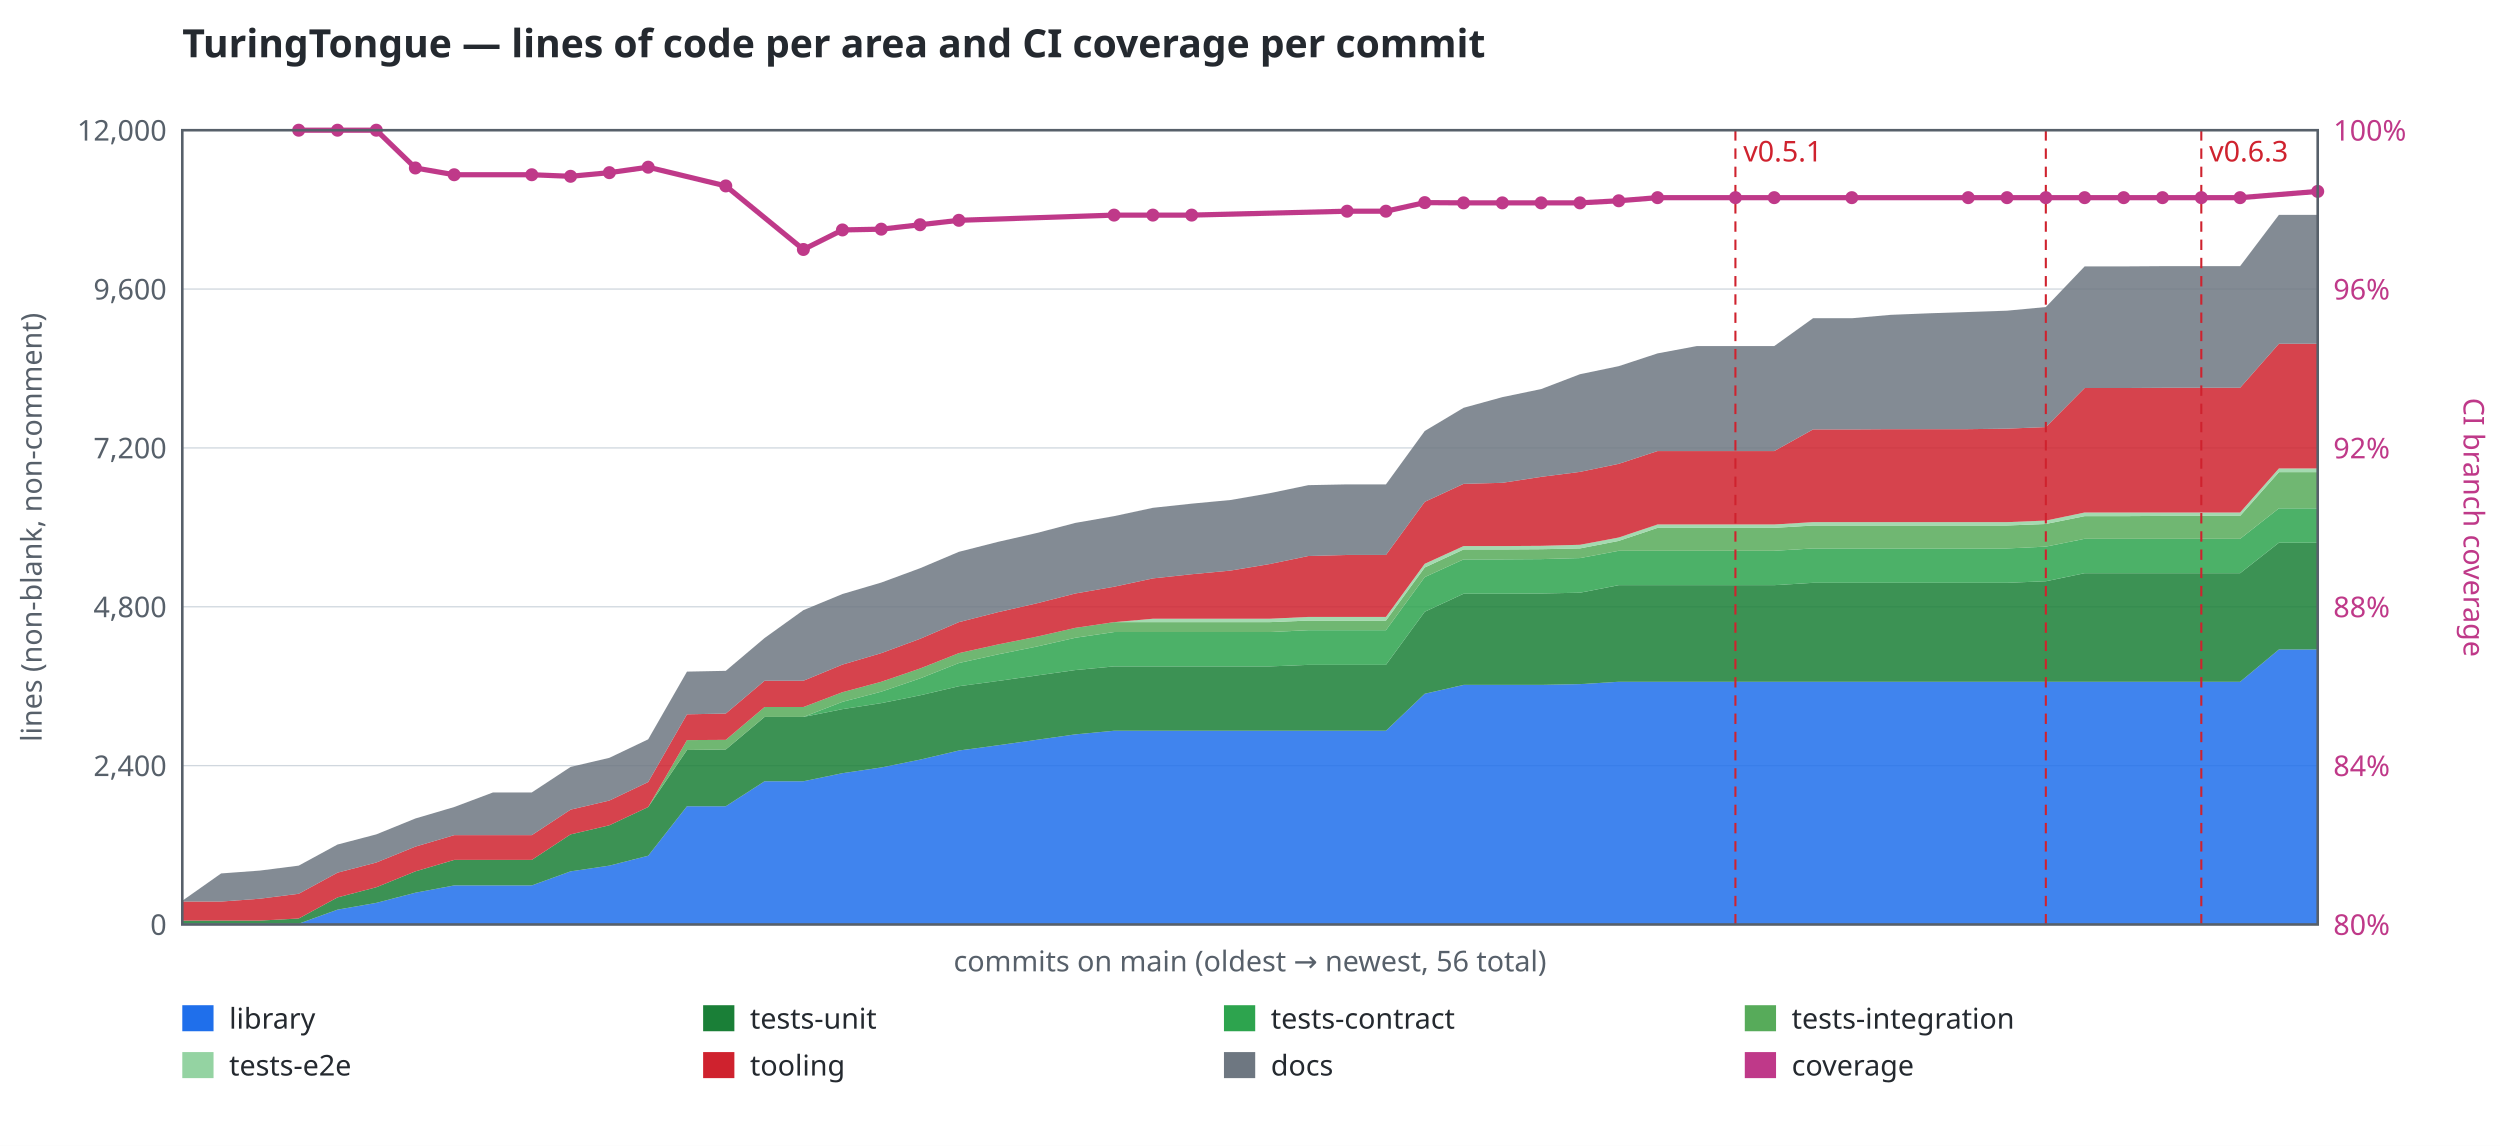
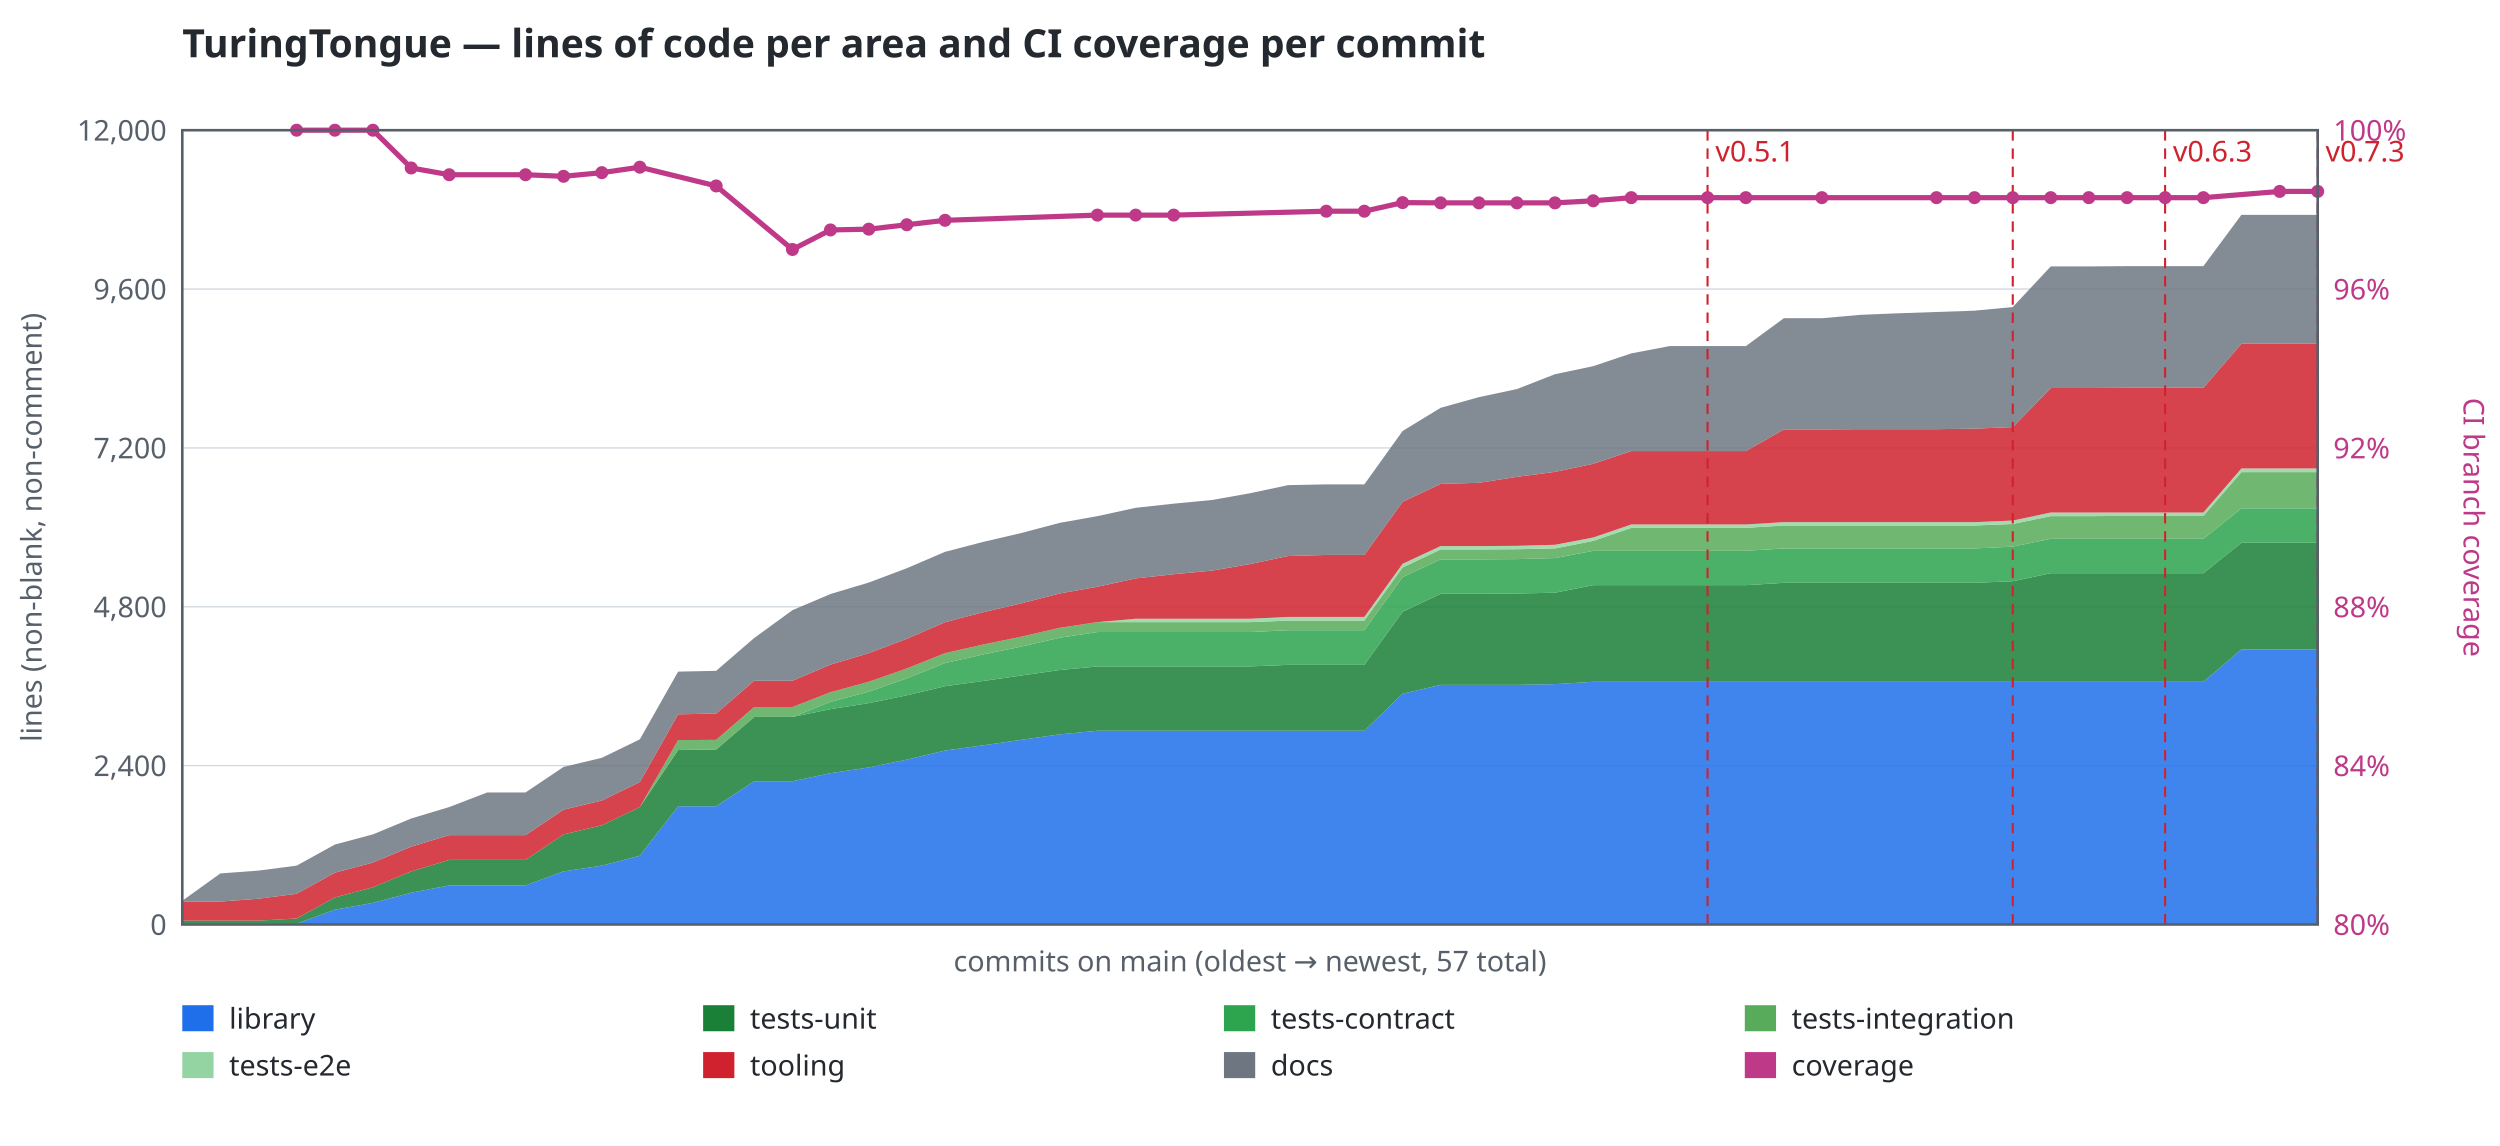
<svg xmlns="http://www.w3.org/2000/svg" width="960" height="440" viewBox="0 0 960 440" font-family="sans-serif" font-size="11">
  <rect width="960" height="440" fill="#ffffff" />
  <text x="70" y="22" font-size="15" font-weight="bold" fill="#24292f">TuringTongue — lines of code per area and CI coverage per commit</text>
  <line x1="70" x2="890" y1="355.0" y2="355.0" stroke="#d0d7de" stroke-width="0.5" />
  <text x="64" y="359.0" text-anchor="end" fill="#57606a">0</text>
  <text x="896" y="359.0" fill="#bf3989">80%</text>
  <line x1="70" x2="890" y1="294.0" y2="294.0" stroke="#d0d7de" stroke-width="0.5" />
  <text x="64" y="298.0" text-anchor="end" fill="#57606a">2,400</text>
  <text x="896" y="298.0" fill="#bf3989">84%</text>
  <line x1="70" x2="890" y1="233.0" y2="233.0" stroke="#d0d7de" stroke-width="0.5" />
  <text x="64" y="237.0" text-anchor="end" fill="#57606a">4,800</text>
  <text x="896" y="237.0" fill="#bf3989">88%</text>
  <line x1="70" x2="890" y1="172.0" y2="172.0" stroke="#d0d7de" stroke-width="0.5" />
  <text x="64" y="176.0" text-anchor="end" fill="#57606a">7,200</text>
  <text x="896" y="176.0" fill="#bf3989">92%</text>
  <line x1="70" x2="890" y1="111.0" y2="111.0" stroke="#d0d7de" stroke-width="0.5" />
  <text x="64" y="115.0" text-anchor="end" fill="#57606a">9,600</text>
  <text x="896" y="115.0" fill="#bf3989">96%</text>
  <line x1="70" x2="890" y1="50.0" y2="50.0" stroke="#d0d7de" stroke-width="0.5" />
  <text x="64" y="54.0" text-anchor="end" fill="#57606a">12,000</text>
  <text x="896" y="54.0" fill="#bf3989">100%</text>
-   <polygon points="70.0,354.7 84.9,354.7 99.8,354.7 114.7,354.7 129.6,349.3 144.5,346.7 159.5,342.8 174.4,340.0 189.3,340.0 204.2,340.0 219.1,334.6 234.0,332.4 248.9,328.6 263.8,309.6 278.7,309.6 293.6,300.0 308.5,300.0 323.5,296.9 338.4,294.7 353.3,291.7 368.2,288.2 383.1,286.2 398.0,284.1 412.9,282.0 427.8,280.6 442.7,280.6 457.6,280.6 472.5,280.6 487.5,280.6 502.4,280.6 517.3,280.6 532.2,280.6 547.1,266.4 562.0,263.0 576.9,263.0 591.8,263.0 606.7,262.7 621.6,261.8 636.5,261.8 651.5,261.8 666.4,261.8 681.3,261.8 696.2,261.8 711.1,261.8 726.0,261.8 740.9,261.8 755.8,261.8 770.7,261.8 785.6,261.8 800.5,261.8 815.5,261.8 830.4,261.8 845.3,261.8 860.2,261.8 875.1,249.4 890.0,249.4 890.0,355.0 875.1,355.0 860.2,355.0 845.3,355.0 830.4,355.0 815.5,355.0 800.5,355.0 785.6,355.0 770.7,355.0 755.8,355.0 740.9,355.0 726.0,355.0 711.1,355.0 696.2,355.0 681.3,355.0 666.4,355.0 651.5,355.0 636.5,355.0 621.6,355.0 606.7,355.0 591.8,355.0 576.9,355.0 562.0,355.0 547.1,355.0 532.2,355.0 517.3,355.0 502.4,355.0 487.5,355.0 472.5,355.0 457.6,355.0 442.7,355.0 427.8,355.0 412.9,355.0 398.0,355.0 383.1,355.0 368.2,355.0 353.3,355.0 338.4,355.0 323.5,355.0 308.5,355.0 293.6,355.0 278.7,355.0 263.8,355.0 248.9,355.0 234.0,355.0 219.1,355.0 204.2,355.0 189.3,355.0 174.4,355.0 159.5,355.0 144.5,355.0 129.6,355.0 114.7,355.0 99.8,355.0 84.9,355.0 70.0,355.0" fill="#1f6feb" fill-opacity="0.85" />
-   <polygon points="70.0,353.5 84.9,353.5 99.8,353.5 114.7,352.7 129.6,344.6 144.5,340.7 159.5,334.6 174.4,330.2 189.3,330.2 204.2,330.2 219.1,320.4 234.0,316.9 248.9,309.9 263.8,288.0 278.7,287.8 293.6,275.3 308.5,275.3 323.5,272.3 338.4,270.0 353.3,267.0 368.2,263.5 383.1,261.5 398.0,259.4 412.9,257.3 427.8,255.9 442.7,255.9 457.6,255.9 472.5,255.9 487.5,255.9 502.4,255.3 517.3,255.3 532.2,255.3 547.1,234.9 562.0,228.0 576.9,228.0 591.8,227.9 606.7,227.6 621.6,224.7 636.5,224.7 651.5,224.7 666.4,224.7 681.3,224.7 696.2,223.8 711.1,223.8 726.0,223.8 740.9,223.8 755.8,223.8 770.7,223.8 785.6,223.2 800.5,220.1 815.5,220.1 830.4,220.1 845.3,220.1 860.2,220.1 875.1,208.4 890.0,208.4 890.0,249.4 875.1,249.4 860.2,261.8 845.3,261.8 830.4,261.8 815.5,261.8 800.5,261.8 785.6,261.8 770.7,261.8 755.8,261.8 740.9,261.8 726.0,261.8 711.1,261.8 696.2,261.8 681.3,261.8 666.4,261.8 651.5,261.8 636.5,261.8 621.6,261.8 606.7,262.7 591.8,263.0 576.9,263.0 562.0,263.0 547.1,266.4 532.2,280.6 517.3,280.6 502.4,280.6 487.5,280.6 472.5,280.6 457.6,280.6 442.7,280.6 427.8,280.6 412.9,282.0 398.0,284.1 383.1,286.2 368.2,288.2 353.3,291.7 338.4,294.7 323.5,296.9 308.5,300.0 293.6,300.0 278.7,309.6 263.8,309.6 248.9,328.6 234.0,332.4 219.1,334.6 204.2,340.0 189.3,340.0 174.4,340.0 159.5,342.8 144.5,346.7 129.6,349.3 114.7,354.7 99.8,354.7 84.9,354.7 70.0,354.7" fill="#1a7f37" fill-opacity="0.85" />
-   <polygon points="70.0,353.5 84.9,353.5 99.8,353.5 114.7,352.7 129.6,344.6 144.5,340.7 159.5,334.6 174.4,330.2 189.3,330.2 204.2,330.2 219.1,320.4 234.0,316.9 248.9,309.9 263.8,288.0 278.7,287.8 293.6,275.3 308.5,275.3 323.5,269.5 338.4,265.6 353.3,260.5 368.2,254.6 383.1,251.3 398.0,248.3 412.9,244.9 427.8,242.7 442.7,242.7 457.6,242.7 472.5,242.7 487.5,242.7 502.4,242.0 517.3,242.0 532.2,242.0 547.1,221.6 562.0,214.8 576.9,214.8 591.8,214.7 606.7,214.3 621.6,211.5 636.5,211.5 651.5,211.5 666.4,211.5 681.3,211.5 696.2,210.6 711.1,210.6 726.0,210.6 740.9,210.6 755.8,210.6 770.7,210.6 785.6,209.9 800.5,206.9 815.5,206.9 830.4,206.9 845.3,206.9 860.2,206.9 875.1,195.2 890.0,195.2 890.0,208.4 875.1,208.4 860.2,220.1 845.3,220.1 830.4,220.1 815.5,220.1 800.5,220.1 785.6,223.2 770.7,223.8 755.8,223.8 740.9,223.8 726.0,223.8 711.1,223.8 696.2,223.8 681.3,224.7 666.4,224.7 651.5,224.7 636.5,224.7 621.6,224.7 606.7,227.6 591.8,227.9 576.9,228.0 562.0,228.0 547.1,234.9 532.2,255.3 517.3,255.3 502.4,255.3 487.5,255.9 472.5,255.9 457.6,255.9 442.7,255.9 427.8,255.9 412.9,257.3 398.0,259.4 383.1,261.5 368.2,263.5 353.3,267.0 338.4,270.0 323.5,272.3 308.5,275.3 293.6,275.3 278.7,287.8 263.8,288.0 248.9,309.9 234.0,316.9 219.1,320.4 204.2,330.2 189.3,330.2 174.4,330.2 159.5,334.6 144.5,340.7 129.6,344.6 114.7,352.7 99.8,353.5 84.9,353.5 70.0,353.5" fill="#2da44e" fill-opacity="0.85" />
-   <polygon points="70.0,353.5 84.9,353.5 99.8,353.5 114.7,352.7 129.6,344.6 144.5,340.7 159.5,334.6 174.4,330.2 189.3,330.2 204.2,330.2 219.1,320.4 234.0,316.9 248.9,309.9 263.8,284.2 278.7,284.1 293.6,271.5 308.5,271.5 323.5,265.8 338.4,261.8 353.3,256.7 368.2,250.8 383.1,247.5 398.0,244.5 412.9,241.1 427.8,238.9 442.7,238.9 457.6,238.9 472.5,238.9 487.5,238.9 502.4,238.3 517.3,238.3 532.2,238.3 547.1,217.9 562.0,211.0 576.9,211.0 591.8,210.9 606.7,210.6 621.6,207.7 636.5,202.7 651.5,202.7 666.4,202.7 681.3,202.7 696.2,201.8 711.1,201.8 726.0,201.8 740.9,201.8 755.8,201.8 770.7,201.8 785.6,201.2 800.5,198.2 815.5,198.2 830.4,198.1 845.3,198.1 860.2,198.1 875.1,181.3 890.0,181.3 890.0,195.2 875.1,195.2 860.2,206.9 845.3,206.9 830.4,206.9 815.5,206.9 800.5,206.9 785.6,209.9 770.7,210.6 755.8,210.6 740.9,210.6 726.0,210.6 711.1,210.6 696.2,210.6 681.3,211.5 666.4,211.5 651.5,211.5 636.5,211.5 621.6,211.5 606.7,214.3 591.8,214.7 576.9,214.8 562.0,214.8 547.1,221.6 532.2,242.0 517.3,242.0 502.4,242.0 487.5,242.7 472.5,242.7 457.6,242.7 442.7,242.7 427.8,242.7 412.9,244.9 398.0,248.3 383.1,251.3 368.2,254.6 353.3,260.5 338.4,265.6 323.5,269.5 308.5,275.3 293.6,275.3 278.7,287.8 263.8,288.0 248.9,309.9 234.0,316.9 219.1,320.4 204.2,330.2 189.3,330.2 174.4,330.2 159.5,334.6 144.5,340.7 129.6,344.6 114.7,352.7 99.8,353.5 84.9,353.5 70.0,353.5" fill="#57ab5a" fill-opacity="0.85" />
-   <polygon points="70.0,353.5 84.9,353.5 99.8,353.5 114.7,352.7 129.6,344.6 144.5,340.7 159.5,334.6 174.4,330.2 189.3,330.2 204.2,330.2 219.1,320.4 234.0,316.9 248.9,309.9 263.8,284.2 278.7,284.1 293.6,271.5 308.5,271.5 323.5,265.8 338.4,261.8 353.3,256.7 368.2,250.8 383.1,247.5 398.0,244.5 412.9,241.1 427.8,238.9 442.7,237.6 457.6,237.6 472.5,237.6 487.5,237.6 502.4,236.9 517.3,236.9 532.2,236.9 547.1,216.5 562.0,209.7 576.9,209.7 591.8,209.6 606.7,209.2 621.6,206.4 636.5,201.4 651.5,201.4 666.4,201.4 681.3,201.4 696.2,200.5 711.1,200.5 726.0,200.5 740.9,200.5 755.8,200.5 770.7,200.5 785.6,199.9 800.5,196.8 815.5,196.8 830.4,196.8 845.3,196.8 860.2,196.8 875.1,179.9 890.0,179.9 890.0,181.3 875.1,181.3 860.2,198.1 845.3,198.1 830.4,198.1 815.5,198.2 800.5,198.2 785.6,201.2 770.7,201.8 755.8,201.8 740.9,201.8 726.0,201.8 711.1,201.8 696.2,201.8 681.3,202.7 666.4,202.7 651.5,202.7 636.5,202.7 621.6,207.7 606.7,210.6 591.8,210.9 576.9,211.0 562.0,211.0 547.1,217.9 532.2,238.3 517.3,238.3 502.4,238.3 487.5,238.9 472.5,238.9 457.6,238.9 442.7,238.9 427.8,238.9 412.9,241.1 398.0,244.5 383.1,247.5 368.2,250.8 353.3,256.7 338.4,261.8 323.5,265.8 308.5,271.5 293.6,271.5 278.7,284.1 263.8,284.2 248.9,309.9 234.0,316.9 219.1,320.4 204.2,330.2 189.3,330.2 174.4,330.2 159.5,334.6 144.5,340.7 129.6,344.6 114.7,352.7 99.8,353.5 84.9,353.5 70.0,353.5" fill="#94d3a2" fill-opacity="0.85" />
-   <polygon points="70.0,346.2 84.9,346.2 99.8,345.1 114.7,343.2 129.6,335.1 144.5,331.2 159.5,325.1 174.4,320.7 189.3,320.7 204.2,320.7 219.1,310.9 234.0,307.4 248.9,300.3 263.8,274.3 278.7,274.0 293.6,261.4 308.5,261.4 323.5,255.2 338.4,250.8 353.3,245.3 368.2,238.9 383.1,235.1 398.0,231.7 412.9,227.9 427.8,225.3 442.7,222.1 457.6,220.5 472.5,219.1 487.5,216.6 502.4,213.5 517.3,213.1 532.2,213.1 547.1,192.7 562.0,185.8 576.9,185.4 591.8,183.1 606.7,181.2 621.6,178.1 636.5,173.2 651.5,173.2 666.4,173.2 681.3,173.2 696.2,164.9 711.1,164.9 726.0,164.8 740.9,164.8 755.8,164.8 770.7,164.6 785.6,164.0 800.5,149.0 815.5,149.0 830.4,148.9 845.3,148.9 860.2,148.9 875.1,132.0 890.0,132.0 890.0,179.9 875.1,179.9 860.2,196.8 845.3,196.8 830.4,196.8 815.5,196.8 800.5,196.8 785.6,199.9 770.7,200.5 755.8,200.5 740.9,200.5 726.0,200.5 711.1,200.5 696.2,200.5 681.3,201.4 666.4,201.4 651.5,201.4 636.5,201.4 621.6,206.4 606.7,209.2 591.8,209.6 576.9,209.7 562.0,209.7 547.1,216.5 532.2,236.9 517.3,236.9 502.4,236.9 487.5,237.6 472.5,237.6 457.6,237.6 442.7,237.6 427.8,238.9 412.9,241.1 398.0,244.5 383.1,247.5 368.2,250.8 353.3,256.7 338.4,261.8 323.5,265.8 308.5,271.5 293.6,271.5 278.7,284.1 263.8,284.2 248.9,309.9 234.0,316.9 219.1,320.4 204.2,330.2 189.3,330.2 174.4,330.2 159.5,334.6 144.5,340.7 129.6,344.6 114.7,352.7 99.8,353.5 84.9,353.5 70.0,353.5" fill="#cf222e" fill-opacity="0.85" />
-   <polygon points="70.0,345.9 84.9,335.4 99.8,334.3 114.7,332.4 129.6,324.3 144.5,320.4 159.5,314.3 174.4,309.9 189.3,304.3 204.2,304.3 219.1,294.5 234.0,291.0 248.9,283.9 263.8,257.9 278.7,257.6 293.6,245.0 308.5,234.3 323.5,228.1 338.4,223.7 353.3,218.2 368.2,211.9 383.1,208.1 398.0,204.7 412.9,200.8 427.8,198.2 442.7,195.0 457.6,193.4 472.5,192.0 487.5,189.4 502.4,186.3 517.3,186.0 532.2,186.0 547.1,165.5 562.0,156.6 576.9,152.5 591.8,149.4 606.7,143.7 621.6,140.6 636.5,135.7 651.5,132.9 666.4,132.9 681.3,132.9 696.2,122.2 711.1,122.2 726.0,120.9 740.9,120.3 755.8,119.8 770.7,119.3 785.6,117.9 800.5,102.3 815.5,102.3 830.4,102.2 845.3,102.2 860.2,102.2 875.1,82.5 890.0,82.5 890.0,132.0 875.1,132.0 860.2,148.9 845.3,148.9 830.4,148.9 815.5,149.0 800.5,149.0 785.6,164.0 770.7,164.6 755.8,164.8 740.9,164.8 726.0,164.8 711.1,164.9 696.2,164.9 681.3,173.2 666.4,173.2 651.5,173.2 636.5,173.2 621.6,178.1 606.7,181.2 591.8,183.1 576.9,185.4 562.0,185.8 547.1,192.7 532.2,213.1 517.3,213.1 502.4,213.5 487.5,216.6 472.5,219.1 457.6,220.5 442.7,222.1 427.8,225.3 412.9,227.9 398.0,231.7 383.1,235.1 368.2,238.9 353.3,245.3 338.4,250.8 323.5,255.2 308.5,261.4 293.6,261.4 278.7,274.0 263.8,274.3 248.9,300.3 234.0,307.4 219.1,310.9 204.2,320.7 189.3,320.7 174.4,320.7 159.5,325.1 144.5,331.2 129.6,335.1 114.7,343.2 99.8,345.1 84.9,346.2 70.0,346.2" fill="#6e7781" fill-opacity="0.85" />
-   <line x1="666.4" x2="666.4" y1="50" y2="355" stroke="#cf222e" stroke-width="0.8" stroke-dasharray="4,3" />
-   <line x1="785.6" x2="785.6" y1="50" y2="355" stroke="#cf222e" stroke-width="0.8" stroke-dasharray="4,3" />
-   <line x1="845.3" x2="845.3" y1="50" y2="355" stroke="#cf222e" stroke-width="0.8" stroke-dasharray="4,3" />
-   <text x="669.4" y="62" fill="#cf222e">v0.5.1</text>
-   <text x="848.3" y="62" fill="#cf222e">v0.6.3</text>
-   <polyline points="114.7,50.0 129.6,50.0 144.5,50.0 159.5,64.5 174.4,67.1 204.2,67.1 219.1,67.7 234.0,66.3 248.9,64.2 278.7,71.4 308.5,95.8 323.5,88.3 338.4,88.0 353.3,86.3 368.2,84.6 427.8,82.6 442.7,82.6 457.6,82.6 517.3,81.1 532.2,81.1 547.1,77.8 562.0,77.9 576.9,77.9 591.8,77.9 606.7,77.9 621.6,77.1 636.5,75.9 666.4,75.9 681.3,75.9 711.1,75.9 755.8,75.9 770.7,75.9 785.6,75.9 800.5,75.9 815.5,75.9 830.4,75.9 845.3,75.9 860.2,75.9 890.0,73.5" fill="none" stroke="#bf3989" stroke-width="2" />
-   <circle cx="114.7" cy="50.0" r="2.5" fill="#bf3989" />
-   <circle cx="129.6" cy="50.0" r="2.5" fill="#bf3989" />
-   <circle cx="144.5" cy="50.0" r="2.5" fill="#bf3989" />
-   <circle cx="159.5" cy="64.5" r="2.5" fill="#bf3989" />
-   <circle cx="174.4" cy="67.1" r="2.5" fill="#bf3989" />
-   <circle cx="204.2" cy="67.1" r="2.5" fill="#bf3989" />
-   <circle cx="219.1" cy="67.7" r="2.5" fill="#bf3989" />
-   <circle cx="234.0" cy="66.3" r="2.5" fill="#bf3989" />
-   <circle cx="248.9" cy="64.2" r="2.5" fill="#bf3989" />
-   <circle cx="278.7" cy="71.4" r="2.5" fill="#bf3989" />
-   <circle cx="308.5" cy="95.8" r="2.5" fill="#bf3989" />
-   <circle cx="323.5" cy="88.3" r="2.5" fill="#bf3989" />
-   <circle cx="338.4" cy="88.0" r="2.5" fill="#bf3989" />
-   <circle cx="353.3" cy="86.3" r="2.5" fill="#bf3989" />
-   <circle cx="368.2" cy="84.6" r="2.5" fill="#bf3989" />
-   <circle cx="427.8" cy="82.6" r="2.5" fill="#bf3989" />
-   <circle cx="442.7" cy="82.6" r="2.5" fill="#bf3989" />
-   <circle cx="457.6" cy="82.6" r="2.5" fill="#bf3989" />
-   <circle cx="517.3" cy="81.1" r="2.5" fill="#bf3989" />
-   <circle cx="532.2" cy="81.1" r="2.5" fill="#bf3989" />
-   <circle cx="547.1" cy="77.8" r="2.5" fill="#bf3989" />
-   <circle cx="562.0" cy="77.9" r="2.5" fill="#bf3989" />
-   <circle cx="576.9" cy="77.9" r="2.5" fill="#bf3989" />
-   <circle cx="591.8" cy="77.9" r="2.5" fill="#bf3989" />
-   <circle cx="606.7" cy="77.9" r="2.5" fill="#bf3989" />
-   <circle cx="621.6" cy="77.1" r="2.5" fill="#bf3989" />
-   <circle cx="636.5" cy="75.9" r="2.5" fill="#bf3989" />
-   <circle cx="666.4" cy="75.9" r="2.5" fill="#bf3989" />
-   <circle cx="681.3" cy="75.9" r="2.5" fill="#bf3989" />
-   <circle cx="711.1" cy="75.9" r="2.5" fill="#bf3989" />
-   <circle cx="755.8" cy="75.9" r="2.5" fill="#bf3989" />
-   <circle cx="770.7" cy="75.9" r="2.5" fill="#bf3989" />
-   <circle cx="785.6" cy="75.9" r="2.5" fill="#bf3989" />
-   <circle cx="800.5" cy="75.9" r="2.5" fill="#bf3989" />
-   <circle cx="815.5" cy="75.9" r="2.5" fill="#bf3989" />
-   <circle cx="830.4" cy="75.9" r="2.5" fill="#bf3989" />
-   <circle cx="845.3" cy="75.9" r="2.5" fill="#bf3989" />
-   <circle cx="860.2" cy="75.9" r="2.5" fill="#bf3989" />
+   <polygon points="70.0,354.7 84.6,354.7 99.3,354.7 113.9,354.7 128.6,349.3 143.2,346.7 157.9,342.8 172.5,340.0 187.1,340.0 201.8,340.0 216.4,334.6 231.1,332.4 245.7,328.6 260.4,309.6 275.0,309.6 289.6,300.0 304.3,300.0 318.9,296.9 333.6,294.7 348.2,291.7 362.9,288.2 377.5,286.2 392.1,284.1 406.8,282.0 421.4,280.6 436.1,280.6 450.7,280.6 465.4,280.6 480.0,280.6 494.6,280.6 509.3,280.6 523.9,280.6 538.6,266.4 553.2,263.0 567.9,263.0 582.5,263.0 597.1,262.7 611.8,261.8 626.4,261.8 641.1,261.8 655.7,261.8 670.4,261.8 685.0,261.8 699.6,261.8 714.3,261.8 728.9,261.8 743.6,261.8 758.2,261.8 772.9,261.8 787.5,261.8 802.1,261.8 816.8,261.8 831.4,261.8 846.1,261.8 860.7,249.4 875.4,249.4 890.0,249.4 890.0,355.0 875.4,355.0 860.7,355.0 846.1,355.0 831.4,355.0 816.8,355.0 802.1,355.0 787.5,355.0 772.9,355.0 758.2,355.0 743.6,355.0 728.9,355.0 714.3,355.0 699.6,355.0 685.0,355.0 670.4,355.0 655.7,355.0 641.1,355.0 626.4,355.0 611.8,355.0 597.1,355.0 582.5,355.0 567.9,355.0 553.2,355.0 538.6,355.0 523.9,355.0 509.3,355.0 494.6,355.0 480.0,355.0 465.4,355.0 450.7,355.0 436.1,355.0 421.4,355.0 406.8,355.0 392.1,355.0 377.5,355.0 362.9,355.0 348.2,355.0 333.6,355.0 318.9,355.0 304.3,355.0 289.6,355.0 275.0,355.0 260.4,355.0 245.7,355.0 231.1,355.0 216.4,355.0 201.8,355.0 187.1,355.0 172.5,355.0 157.9,355.0 143.2,355.0 128.6,355.0 113.9,355.0 99.3,355.0 84.6,355.0 70.0,355.0" fill="#1f6feb" fill-opacity="0.85" />
+   <polygon points="70.0,353.5 84.6,353.5 99.3,353.5 113.9,352.7 128.6,344.6 143.2,340.7 157.9,334.6 172.5,330.2 187.1,330.2 201.8,330.2 216.4,320.4 231.1,316.9 245.7,309.9 260.4,288.0 275.0,287.8 289.6,275.3 304.3,275.3 318.9,272.3 333.6,270.0 348.2,267.0 362.9,263.5 377.5,261.5 392.1,259.4 406.8,257.3 421.4,255.9 436.1,255.9 450.7,255.9 465.4,255.9 480.0,255.9 494.6,255.3 509.3,255.3 523.9,255.3 538.6,234.9 553.2,228.0 567.9,228.0 582.5,227.9 597.1,227.6 611.8,224.7 626.4,224.7 641.1,224.7 655.7,224.7 670.4,224.7 685.0,223.8 699.6,223.8 714.3,223.8 728.9,223.8 743.6,223.8 758.2,223.8 772.9,223.2 787.5,220.1 802.1,220.1 816.8,220.1 831.4,220.1 846.1,220.1 860.7,208.4 875.4,208.4 890.0,208.4 890.0,249.4 875.4,249.4 860.7,249.4 846.1,261.8 831.4,261.8 816.8,261.8 802.1,261.8 787.5,261.8 772.9,261.8 758.2,261.8 743.6,261.8 728.9,261.8 714.3,261.8 699.6,261.8 685.0,261.8 670.4,261.8 655.7,261.8 641.1,261.8 626.4,261.8 611.8,261.8 597.1,262.7 582.5,263.0 567.9,263.0 553.2,263.0 538.6,266.4 523.9,280.6 509.3,280.6 494.6,280.6 480.0,280.6 465.4,280.6 450.7,280.6 436.1,280.6 421.4,280.6 406.8,282.0 392.1,284.1 377.5,286.2 362.9,288.2 348.2,291.7 333.6,294.7 318.9,296.9 304.3,300.0 289.6,300.0 275.0,309.6 260.4,309.6 245.7,328.6 231.1,332.4 216.4,334.6 201.8,340.0 187.1,340.0 172.5,340.0 157.9,342.8 143.2,346.7 128.6,349.3 113.9,354.7 99.3,354.7 84.6,354.7 70.0,354.7" fill="#1a7f37" fill-opacity="0.85" />
+   <polygon points="70.0,353.5 84.6,353.5 99.3,353.5 113.9,352.7 128.6,344.6 143.2,340.7 157.9,334.6 172.5,330.2 187.1,330.2 201.8,330.2 216.4,320.4 231.1,316.9 245.7,309.9 260.4,288.0 275.0,287.8 289.6,275.3 304.3,275.3 318.9,269.5 333.6,265.6 348.2,260.5 362.9,254.6 377.5,251.3 392.1,248.3 406.8,244.9 421.4,242.7 436.1,242.7 450.7,242.7 465.4,242.7 480.0,242.7 494.6,242.0 509.3,242.0 523.9,242.0 538.6,221.6 553.2,214.8 567.9,214.8 582.5,214.7 597.1,214.3 611.8,211.5 626.4,211.5 641.1,211.5 655.7,211.5 670.4,211.5 685.0,210.6 699.6,210.6 714.3,210.6 728.9,210.6 743.6,210.6 758.2,210.6 772.9,209.9 787.5,206.9 802.1,206.9 816.8,206.9 831.4,206.9 846.1,206.9 860.7,195.2 875.4,195.2 890.0,195.2 890.0,208.4 875.4,208.4 860.7,208.4 846.1,220.1 831.4,220.1 816.8,220.1 802.1,220.1 787.5,220.1 772.9,223.2 758.2,223.8 743.6,223.8 728.9,223.8 714.3,223.8 699.6,223.8 685.0,223.8 670.4,224.7 655.7,224.7 641.1,224.7 626.4,224.7 611.8,224.7 597.1,227.6 582.5,227.9 567.9,228.0 553.2,228.0 538.6,234.9 523.9,255.3 509.3,255.3 494.6,255.3 480.0,255.9 465.4,255.9 450.7,255.9 436.1,255.9 421.4,255.9 406.8,257.3 392.1,259.4 377.5,261.5 362.9,263.5 348.2,267.0 333.6,270.0 318.9,272.3 304.3,275.3 289.6,275.3 275.0,287.8 260.4,288.0 245.7,309.9 231.1,316.9 216.4,320.4 201.8,330.2 187.1,330.2 172.5,330.2 157.9,334.6 143.2,340.7 128.6,344.6 113.9,352.7 99.3,353.5 84.6,353.5 70.0,353.5" fill="#2da44e" fill-opacity="0.85" />
+   <polygon points="70.0,353.5 84.6,353.5 99.3,353.5 113.9,352.7 128.6,344.6 143.2,340.7 157.9,334.6 172.5,330.2 187.1,330.2 201.8,330.2 216.4,320.4 231.1,316.9 245.7,309.9 260.4,284.2 275.0,284.1 289.6,271.5 304.3,271.5 318.9,265.8 333.6,261.8 348.2,256.7 362.9,250.8 377.5,247.5 392.1,244.5 406.8,241.1 421.4,238.9 436.1,238.9 450.7,238.9 465.4,238.9 480.0,238.9 494.6,238.3 509.3,238.3 523.9,238.3 538.6,217.9 553.2,211.0 567.9,211.0 582.5,210.9 597.1,210.6 611.8,207.7 626.4,202.7 641.1,202.7 655.7,202.7 670.4,202.7 685.0,201.8 699.6,201.8 714.3,201.8 728.9,201.8 743.6,201.8 758.2,201.8 772.9,201.2 787.5,198.2 802.1,198.2 816.8,198.1 831.4,198.1 846.1,198.1 860.7,181.3 875.4,181.3 890.0,181.3 890.0,195.2 875.4,195.2 860.7,195.2 846.1,206.9 831.4,206.9 816.8,206.9 802.1,206.9 787.5,206.9 772.9,209.9 758.2,210.6 743.6,210.6 728.9,210.6 714.3,210.6 699.6,210.6 685.0,210.6 670.4,211.5 655.7,211.5 641.1,211.5 626.4,211.5 611.8,211.5 597.1,214.3 582.5,214.7 567.9,214.8 553.2,214.8 538.6,221.6 523.9,242.0 509.3,242.0 494.6,242.0 480.0,242.7 465.4,242.7 450.7,242.7 436.1,242.7 421.4,242.7 406.8,244.9 392.1,248.3 377.5,251.3 362.9,254.6 348.2,260.5 333.6,265.6 318.9,269.5 304.3,275.3 289.6,275.3 275.0,287.8 260.4,288.0 245.7,309.9 231.1,316.9 216.4,320.4 201.8,330.2 187.1,330.2 172.5,330.2 157.9,334.6 143.2,340.7 128.6,344.6 113.9,352.7 99.3,353.5 84.6,353.5 70.0,353.5" fill="#57ab5a" fill-opacity="0.85" />
+   <polygon points="70.0,353.5 84.6,353.5 99.3,353.5 113.9,352.7 128.6,344.6 143.2,340.7 157.9,334.6 172.5,330.2 187.1,330.2 201.8,330.2 216.4,320.4 231.1,316.9 245.7,309.9 260.4,284.2 275.0,284.1 289.6,271.5 304.3,271.5 318.9,265.8 333.6,261.8 348.2,256.7 362.9,250.8 377.5,247.5 392.1,244.5 406.8,241.1 421.4,238.9 436.1,237.6 450.7,237.6 465.4,237.6 480.0,237.6 494.6,236.9 509.3,236.9 523.9,236.9 538.6,216.5 553.2,209.7 567.9,209.7 582.5,209.6 597.1,209.2 611.8,206.4 626.4,201.4 641.1,201.4 655.7,201.4 670.4,201.4 685.0,200.5 699.6,200.5 714.3,200.5 728.9,200.5 743.6,200.5 758.2,200.5 772.9,199.9 787.5,196.8 802.1,196.8 816.8,196.8 831.4,196.8 846.1,196.8 860.7,179.9 875.4,179.9 890.0,179.9 890.0,181.3 875.4,181.3 860.7,181.3 846.1,198.1 831.4,198.1 816.8,198.1 802.1,198.2 787.5,198.2 772.9,201.2 758.2,201.8 743.6,201.8 728.9,201.8 714.3,201.8 699.6,201.8 685.0,201.8 670.4,202.7 655.7,202.7 641.1,202.7 626.4,202.7 611.8,207.7 597.1,210.6 582.5,210.9 567.9,211.0 553.2,211.0 538.6,217.9 523.9,238.3 509.3,238.3 494.6,238.3 480.0,238.9 465.4,238.9 450.7,238.9 436.1,238.9 421.4,238.9 406.8,241.1 392.1,244.5 377.5,247.5 362.9,250.8 348.2,256.7 333.6,261.8 318.9,265.8 304.3,271.5 289.6,271.5 275.0,284.1 260.4,284.2 245.7,309.9 231.1,316.9 216.4,320.4 201.8,330.2 187.1,330.2 172.5,330.2 157.9,334.6 143.2,340.7 128.6,344.6 113.9,352.7 99.3,353.5 84.6,353.5 70.0,353.5" fill="#94d3a2" fill-opacity="0.85" />
+   <polygon points="70.0,346.2 84.6,346.2 99.3,345.1 113.9,343.2 128.6,335.1 143.2,331.2 157.9,325.1 172.5,320.7 187.1,320.7 201.8,320.7 216.4,310.9 231.1,307.4 245.7,300.3 260.4,274.3 275.0,274.0 289.6,261.4 304.3,261.4 318.9,255.2 333.6,250.8 348.2,245.3 362.9,238.9 377.5,235.1 392.1,231.7 406.8,227.9 421.4,225.3 436.1,222.1 450.7,220.5 465.4,219.1 480.0,216.6 494.6,213.5 509.3,213.1 523.9,213.1 538.6,192.7 553.2,185.8 567.9,185.4 582.5,183.1 597.1,181.2 611.8,178.1 626.4,173.2 641.1,173.2 655.7,173.2 670.4,173.2 685.0,164.9 699.6,164.9 714.3,164.8 728.9,164.8 743.6,164.8 758.2,164.6 772.9,164.0 787.5,149.0 802.1,149.0 816.8,148.9 831.4,148.9 846.1,148.9 860.7,132.0 875.4,132.0 890.0,132.0 890.0,179.9 875.4,179.9 860.7,179.9 846.1,196.8 831.4,196.8 816.8,196.8 802.1,196.8 787.5,196.8 772.9,199.9 758.2,200.5 743.6,200.5 728.9,200.5 714.3,200.5 699.6,200.5 685.0,200.5 670.4,201.4 655.7,201.4 641.1,201.4 626.4,201.4 611.8,206.4 597.1,209.2 582.5,209.6 567.9,209.7 553.2,209.7 538.6,216.5 523.9,236.9 509.3,236.9 494.6,236.9 480.0,237.6 465.4,237.6 450.7,237.6 436.1,237.6 421.4,238.9 406.8,241.1 392.1,244.5 377.5,247.5 362.9,250.8 348.2,256.7 333.6,261.8 318.9,265.8 304.3,271.5 289.6,271.5 275.0,284.1 260.4,284.2 245.7,309.9 231.1,316.9 216.4,320.4 201.8,330.2 187.1,330.2 172.5,330.2 157.9,334.6 143.2,340.7 128.6,344.6 113.9,352.7 99.3,353.5 84.6,353.5 70.0,353.5" fill="#cf222e" fill-opacity="0.85" />
+   <polygon points="70.0,345.9 84.6,335.4 99.3,334.3 113.9,332.4 128.6,324.3 143.2,320.4 157.9,314.3 172.5,309.9 187.1,304.3 201.8,304.3 216.4,294.5 231.1,291.0 245.7,283.9 260.4,257.9 275.0,257.6 289.6,245.0 304.3,234.3 318.9,228.1 333.6,223.7 348.2,218.2 362.9,211.9 377.5,208.1 392.1,204.7 406.8,200.8 421.4,198.2 436.1,195.0 450.7,193.4 465.4,192.0 480.0,189.4 494.6,186.3 509.3,186.0 523.9,186.0 538.6,165.5 553.2,156.6 567.9,152.5 582.5,149.4 597.1,143.7 611.8,140.6 626.4,135.7 641.1,132.9 655.7,132.9 670.4,132.9 685.0,122.2 699.6,122.2 714.3,120.9 728.9,120.3 743.6,119.8 758.2,119.3 772.9,117.9 787.5,102.3 802.1,102.3 816.8,102.2 831.4,102.2 846.1,102.2 860.7,82.5 875.4,82.5 890.0,82.5 890.0,132.0 875.4,132.0 860.7,132.0 846.1,148.9 831.4,148.9 816.8,148.9 802.1,149.0 787.5,149.0 772.9,164.0 758.2,164.6 743.6,164.8 728.9,164.8 714.3,164.8 699.6,164.9 685.0,164.9 670.4,173.2 655.7,173.2 641.1,173.2 626.4,173.2 611.8,178.1 597.1,181.2 582.5,183.1 567.9,185.4 553.2,185.8 538.6,192.7 523.9,213.1 509.3,213.1 494.6,213.5 480.0,216.6 465.4,219.1 450.7,220.5 436.1,222.1 421.4,225.3 406.8,227.9 392.1,231.7 377.5,235.1 362.9,238.9 348.2,245.3 333.6,250.8 318.9,255.2 304.3,261.4 289.6,261.4 275.0,274.0 260.4,274.3 245.7,300.3 231.1,307.4 216.4,310.9 201.8,320.7 187.1,320.7 172.5,320.7 157.9,325.1 143.2,331.2 128.6,335.1 113.9,343.2 99.3,345.1 84.6,346.2 70.0,346.2" fill="#6e7781" fill-opacity="0.85" />
+   <line x1="655.7" x2="655.7" y1="50" y2="355" stroke="#cf222e" stroke-width="0.8" stroke-dasharray="4,3" />
+   <line x1="772.9" x2="772.9" y1="50" y2="355" stroke="#cf222e" stroke-width="0.8" stroke-dasharray="4,3" />
+   <line x1="831.4" x2="831.4" y1="50" y2="355" stroke="#cf222e" stroke-width="0.8" stroke-dasharray="4,3" />
+   <line x1="890.0" x2="890.0" y1="50" y2="355" stroke="#cf222e" stroke-width="0.8" stroke-dasharray="4,3" />
+   <text x="658.7" y="62" fill="#cf222e">v0.5.1</text>
+   <text x="834.4" y="62" fill="#cf222e">v0.6.3</text>
+   <text x="893.0" y="62" fill="#cf222e">v0.7.3</text>
+   <polyline points="113.9,50.0 128.6,50.0 143.2,50.0 157.9,64.5 172.5,67.1 201.8,67.1 216.4,67.7 231.1,66.3 245.7,64.2 275.0,71.4 304.3,95.8 318.9,88.3 333.6,88.0 348.2,86.3 362.9,84.6 421.4,82.6 436.1,82.6 450.7,82.6 509.3,81.1 523.9,81.1 538.6,77.8 553.2,77.9 567.9,77.9 582.5,77.9 597.1,77.9 611.8,77.1 626.4,75.9 655.7,75.9 670.4,75.9 699.6,75.9 743.6,75.9 758.2,75.9 772.9,75.9 787.5,75.9 802.1,75.9 816.8,75.9 831.4,75.9 846.1,75.9 875.4,73.5 890.0,73.5" fill="none" stroke="#bf3989" stroke-width="2" />
+   <circle cx="113.9" cy="50.0" r="2.5" fill="#bf3989" />
+   <circle cx="128.6" cy="50.0" r="2.5" fill="#bf3989" />
+   <circle cx="143.2" cy="50.0" r="2.5" fill="#bf3989" />
+   <circle cx="157.9" cy="64.5" r="2.5" fill="#bf3989" />
+   <circle cx="172.5" cy="67.1" r="2.5" fill="#bf3989" />
+   <circle cx="201.8" cy="67.1" r="2.5" fill="#bf3989" />
+   <circle cx="216.4" cy="67.7" r="2.5" fill="#bf3989" />
+   <circle cx="231.1" cy="66.3" r="2.5" fill="#bf3989" />
+   <circle cx="245.7" cy="64.2" r="2.5" fill="#bf3989" />
+   <circle cx="275.0" cy="71.4" r="2.5" fill="#bf3989" />
+   <circle cx="304.3" cy="95.8" r="2.5" fill="#bf3989" />
+   <circle cx="318.9" cy="88.3" r="2.5" fill="#bf3989" />
+   <circle cx="333.6" cy="88.0" r="2.5" fill="#bf3989" />
+   <circle cx="348.2" cy="86.3" r="2.5" fill="#bf3989" />
+   <circle cx="362.9" cy="84.6" r="2.5" fill="#bf3989" />
+   <circle cx="421.4" cy="82.6" r="2.5" fill="#bf3989" />
+   <circle cx="436.1" cy="82.6" r="2.5" fill="#bf3989" />
+   <circle cx="450.7" cy="82.6" r="2.5" fill="#bf3989" />
+   <circle cx="509.3" cy="81.1" r="2.5" fill="#bf3989" />
+   <circle cx="523.9" cy="81.1" r="2.5" fill="#bf3989" />
+   <circle cx="538.6" cy="77.8" r="2.5" fill="#bf3989" />
+   <circle cx="553.2" cy="77.9" r="2.5" fill="#bf3989" />
+   <circle cx="567.9" cy="77.9" r="2.5" fill="#bf3989" />
+   <circle cx="582.5" cy="77.9" r="2.5" fill="#bf3989" />
+   <circle cx="597.1" cy="77.9" r="2.5" fill="#bf3989" />
+   <circle cx="611.8" cy="77.1" r="2.5" fill="#bf3989" />
+   <circle cx="626.4" cy="75.9" r="2.5" fill="#bf3989" />
+   <circle cx="655.7" cy="75.9" r="2.5" fill="#bf3989" />
+   <circle cx="670.4" cy="75.9" r="2.5" fill="#bf3989" />
+   <circle cx="699.6" cy="75.9" r="2.5" fill="#bf3989" />
+   <circle cx="743.6" cy="75.9" r="2.5" fill="#bf3989" />
+   <circle cx="758.2" cy="75.9" r="2.5" fill="#bf3989" />
+   <circle cx="772.9" cy="75.9" r="2.5" fill="#bf3989" />
+   <circle cx="787.5" cy="75.9" r="2.5" fill="#bf3989" />
+   <circle cx="802.1" cy="75.9" r="2.5" fill="#bf3989" />
+   <circle cx="816.8" cy="75.9" r="2.5" fill="#bf3989" />
+   <circle cx="831.4" cy="75.9" r="2.5" fill="#bf3989" />
+   <circle cx="846.1" cy="75.9" r="2.5" fill="#bf3989" />
+   <circle cx="875.4" cy="73.5" r="2.5" fill="#bf3989" />
  <circle cx="890.0" cy="73.5" r="2.5" fill="#bf3989" />
  <rect x="70" y="50" width="820" height="305" fill="none" stroke="#57606a" />
-   <text x="480.0" y="373" text-anchor="middle" fill="#57606a">commits on main (oldest → newest, 56 total)</text>
+   <text x="480.0" y="373" text-anchor="middle" fill="#57606a">commits on main (oldest → newest, 57 total)</text>
  <text text-anchor="middle" fill="#57606a" transform="translate(16,202.5) rotate(-90)">lines (non-blank, non-comment)</text>
  <text text-anchor="middle" fill="#bf3989" transform="translate(946,202.5) rotate(90)">CI branch coverage</text>
  <rect x="70" y="386" width="12" height="10" fill="#1f6feb" />
  <text x="88" y="395" fill="#24292f">library</text>
  <rect x="270" y="386" width="12" height="10" fill="#1a7f37" />
  <text x="288" y="395" fill="#24292f">tests-unit</text>
  <rect x="470" y="386" width="12" height="10" fill="#2da44e" />
  <text x="488" y="395" fill="#24292f">tests-contract</text>
  <rect x="670" y="386" width="12" height="10" fill="#57ab5a" />
  <text x="688" y="395" fill="#24292f">tests-integration</text>
  <rect x="70" y="404" width="12" height="10" fill="#94d3a2" />
  <text x="88" y="413" fill="#24292f">tests-e2e</text>
  <rect x="270" y="404" width="12" height="10" fill="#cf222e" />
  <text x="288" y="413" fill="#24292f">tooling</text>
  <rect x="470" y="404" width="12" height="10" fill="#6e7781" />
  <text x="488" y="413" fill="#24292f">docs</text>
  <rect x="670" y="404" width="12" height="10" fill="#bf3989" />
  <text x="688" y="413" fill="#24292f">coverage</text>
</svg>
